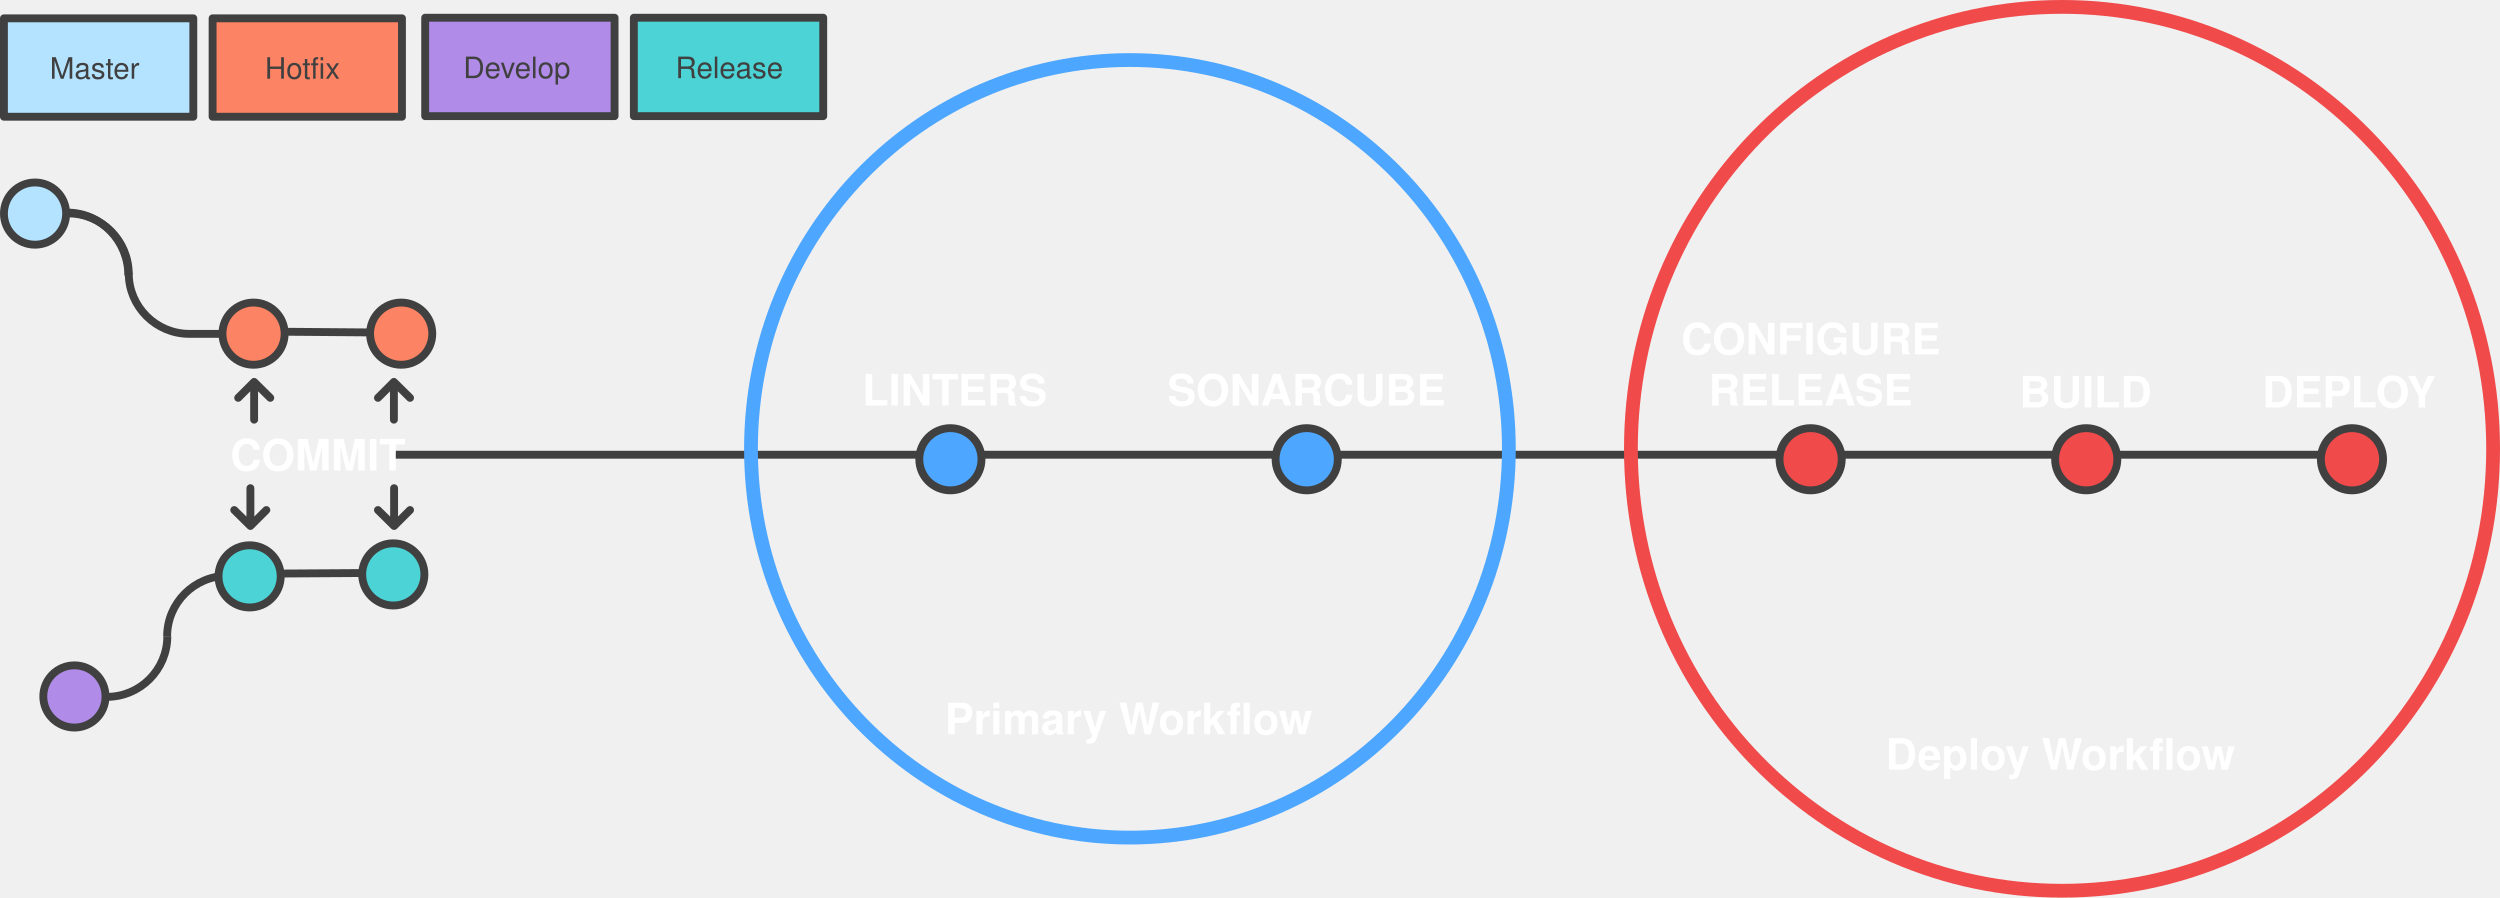
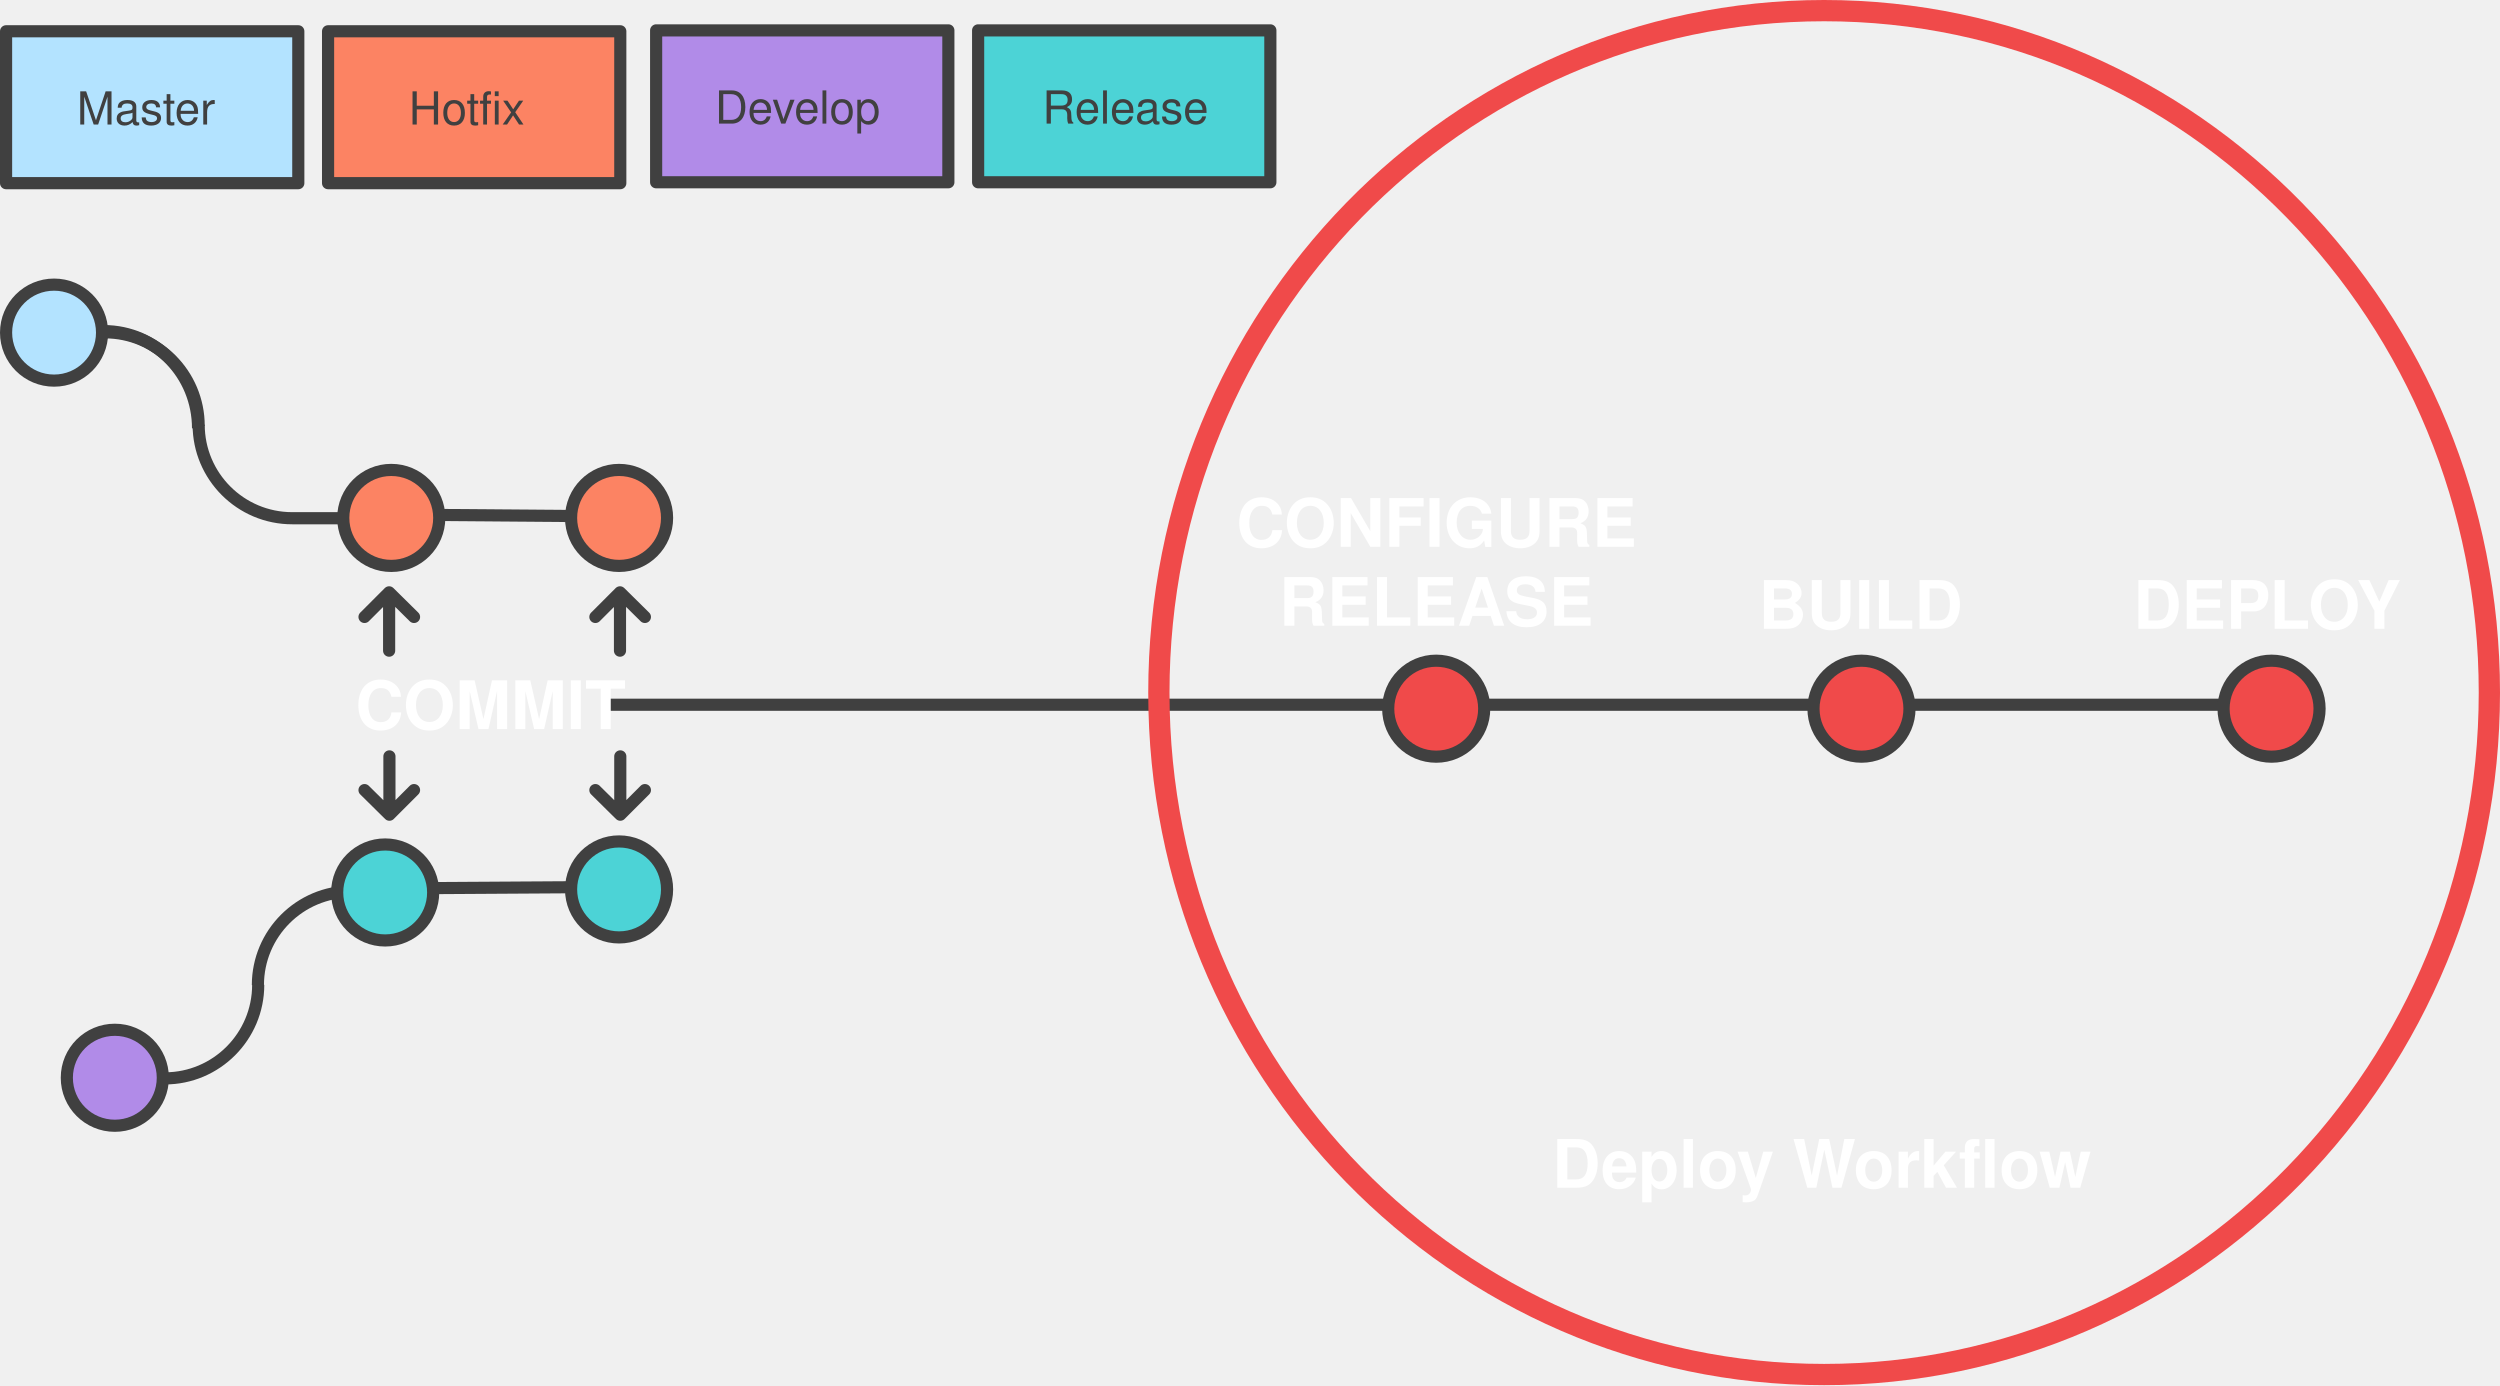
- <svg xmlns="http://www.w3.org/2000/svg" width="1270px" height="456px" viewBox="0 0 1270 456" version="1.1">
+ <svg xmlns="http://www.w3.org/2000/svg" width="823px" height="456px" viewBox="0 0 823 456" version="1.1">
  <g id="Page-1" stroke="none" stroke-width="1" fill="none" fill-rule="evenodd">
-     <g id="Group-7" transform="translate(2, 0)">
-       <line x1="118" y1="291.5" x2="198" y2="291" id="Path" stroke="#404040" stroke-width="4" />
-       <line x1="139" y1="168.5" x2="202" y2="169" id="Path" stroke="#404040" stroke-width="4" />
-       <line x1="1197" y1="231" x2="198" y2="231" id="Path" stroke="#404040" stroke-width="4" />
-       <g id="Group" transform="translate(115, 218)" fill="#FFFFFF" font-family="Helvetica-Bold, Helvetica" font-size="22" font-weight="bold">
-         <text id="COMMIT">
-           <tspan x="0" y="21">COMMIT</tspan>
-         </text>
-       </g>
-       <g id="Group-6" transform="translate(823, 0)">
-         <g id="Group-2">
-           <ellipse id="Oval" stroke="#F04A4A" stroke-width="7" fill-opacity="0" fill="#D8D8D8" cx="222.5" cy="228" rx="219" ry="224.5" />
-           <text id="Deploy-Workflow" font-family="Helvetica-Bold, Helvetica" font-size="22" font-weight="bold" fill="#FFFFFF">
-             <tspan x="132.969" y="391">Deploy Workflow</tspan>
-           </text>
-         </g>
-         <g id="Group" transform="translate(29, 159)">
-           <g id="Oval" transform="translate(50, 58.5)" fill="#F04A4A" fill-rule="nonzero" stroke="#404040" stroke-width="4">
-             <circle cx="15.8" cy="15.8" r="15.8" />
-           </g>
-           <text id="CONFIGURE-RELEASE" font-family="Helvetica-Bold, Helvetica" font-size="22" font-weight="bold" fill="#FFFFFF">
-             <tspan x="0" y="21">CONFIGURE</tspan>
-             <tspan x="14.045" y="47">RELEASE</tspan>
-           </text>
-         </g>
-         <g id="Group" transform="translate(168, 186)">
-           <g id="Oval" transform="translate(51, 31.5)" fill="#F04A4A" fill-rule="nonzero" stroke="#404040" stroke-width="4">
-             <circle cx="15.8" cy="15.8" r="15.8" />
-           </g>
-           <text id="UNIT-TEST" font-family="Helvetica-Bold, Helvetica" font-size="22" font-weight="bold" fill="#FFFFFF">
-             <tspan x="32.893" y="21">BUILD</tspan>
-           </text>
-         </g>
-         <g id="Group" transform="translate(303, 186)">
-           <g id="Oval" transform="translate(51, 31.5)" fill="#F04A4A" fill-rule="nonzero" stroke="#404040" stroke-width="4">
-             <circle cx="15.8" cy="15.8" r="15.8" />
-           </g>
-           <text id="UNIT-TEST" font-family="Helvetica-Bold, Helvetica" font-size="22" font-weight="bold" fill="#FFFFFF">
-             <tspan x="21.27" y="21">DEPLOY</tspan>
+     <g id="deploy" transform="translate(2, 3.5)">
+       <line x1="118" y1="289" x2="198" y2="288.5" id="Path" stroke="#404040" stroke-width="4" />
+       <line x1="139" y1="166" x2="202" y2="166.5" id="Path" stroke="#404040" stroke-width="4" />
+       <line x1="748" y1="228.5" x2="198" y2="228.5" id="Path" stroke="#404040" stroke-width="4" />
+       <g id="Group" transform="translate(115, 215.5)" fill="#FFFFFF" fill-rule="nonzero" font-family="Helvetica-Bold, Helvetica" font-size="22" font-weight="bold">
+         <g id="COMMIT">
+           <text>
+             <tspan x="0" y="21">COMMIT</tspan>
          </text>
        </g>
      </g>
-       <g id="Group-5" transform="translate(376, 27)">
+       <g id="Group-6" transform="translate(379.5, 0)" fill-rule="nonzero">
        <g id="Group-2">
-           <ellipse id="Oval" stroke="#4DA6FF" stroke-width="7" fill-opacity="0" fill="#D8D8D8" cx="196" cy="201" rx="192.5" ry="197.5" />
-           <text id="Primary-Workflow" font-family="Helvetica-Bold, Helvetica" font-size="22" font-weight="bold" fill="#FFFFFF">
-             <tspan x="102" y="346">Primary Workflow</tspan>
+           <ellipse id="Oval" stroke="#F04A4A" stroke-width="7" fill-opacity="0" fill="#D8D8D8" cx="219" cy="224.5" rx="219" ry="224.5" />
+           <text id="Deploy-Workflow" fill="#FFFFFF" font-family="Helvetica-Bold, Helvetica" font-size="22" font-weight="bold">
+             <tspan x="129.469" y="387.5">Deploy Workflow</tspan>
          </text>
        </g>
-         <g id="Group" transform="translate(60, 158)">
-           <g id="Oval" transform="translate(29, 32.5)" fill="#4DA6FF" fill-rule="nonzero" stroke="#404040" stroke-width="4">
+         <g id="Group" transform="translate(25.5, 155.5)">
+           <g id="Oval" transform="translate(50, 58.5)" fill="#F04A4A" stroke="#404040" stroke-width="4">
            <circle cx="15.8" cy="15.8" r="15.8" />
          </g>
-           <text id="LINTERS" font-family="Helvetica-Bold, Helvetica" font-size="22" font-weight="bold" fill="#FFFFFF">
-             <tspan x="0" y="21">LINTERS</tspan>
-           </text>
+           <g id="CONFIGURE-RELEASE" fill="#FFFFFF" font-family="Helvetica-Bold, Helvetica" font-size="22" font-weight="bold">
+             <text id="CONFIGURE">
+               <tspan x="0" y="21">CONFIGURE</tspan>
+             </text>
+             <text id="RELEASE">
+               <tspan x="14.045" y="47">RELEASE</tspan>
+             </text>
+           </g>
        </g>
-         <g id="Group" transform="translate(215, 158)">
-           <g id="Oval" transform="translate(55, 32.5)" fill="#4DA6FF" fill-rule="nonzero" stroke="#404040" stroke-width="4">
+         <g id="Group" transform="translate(197.3931, 182.5)">
+           <g id="Oval" transform="translate(18.10693, 31.5)" fill="#F04A4A" stroke="#404040" stroke-width="4">
            <circle cx="15.8" cy="15.8" r="15.8" />
          </g>
-           <text id="SONARCUBE" font-family="Helvetica-Bold, Helvetica" font-size="22" font-weight="bold" fill="#FFFFFF">
-             <tspan x="0" y="21">SONARCUBE</tspan>
-           </text>
+           <g id="UNIT-TEST" fill="#FFFFFF" font-family="Helvetica-Bold, Helvetica" font-size="22" font-weight="bold">
+             <text id="BUILD">
+               <tspan x="-7.10542736e-15" y="21">BUILD</tspan>
+             </text>
+           </g>
+         </g>
+         <g id="Group" transform="translate(320.77, 182.5)">
+           <g id="Oval" transform="translate(29.72998, 31.5)" fill="#F04A4A" stroke="#404040" stroke-width="4">
+             <circle cx="15.8" cy="15.8" r="15.8" />
+           </g>
+           <g id="UNIT-TEST" fill="#FFFFFF" font-family="Helvetica-Bold, Helvetica" font-size="22" font-weight="bold">
+             <text id="DEPLOY">
+               <tspan x="-3.55271368e-15" y="21">DEPLOY</tspan>
+             </text>
+           </g>
        </g>
      </g>
-       <g id="Group-4" transform="translate(0, 92.7)" stroke="#404040" stroke-width="4">
+       <g id="Group-4" transform="translate(0, 90.2)" stroke="#404040" stroke-width="4">
        <g id="Group-3">
          <path d="M63.2,47.3 C63.2,29.638 49.31,15.3 32.2,15.3" id="Path" />
          <g id="Group" fill="#B3E3FF" fill-rule="nonzero">
            <g id="Oval">
              <circle cx="15.8" cy="15.8" r="15.8" />
            </g>
          </g>
          <path d="M63.4,46.1 C63.4,63.1 77.2,76.9 94.2,76.9 L111.5,76.9" id="Path" />
          <path d="M63.4,46.5 C63.4,29.5 49.6,15.7 32.6,15.7" id="Path" />
          <g id="Group" transform="translate(111, 61)" fill="#FC8363" fill-rule="nonzero">
            <g id="Oval">
              <circle cx="15.8" cy="15.8" r="15.8" />
            </g>
          </g>
          <g id="Group" transform="translate(186, 61)" fill="#FC8363" fill-rule="nonzero">
            <g id="Oval">
              <circle cx="15.8" cy="15.8" r="15.8" />
            </g>
          </g>
        </g>
      </g>
-       <path d="M83,323.2 C83,340.2 69.2,354 52.3,354" id="Path" stroke="#404040" stroke-width="4" />
-       <path d="M114.6,292.5 L113.7,292.5 C96.7,292.5 82.9,306.3 82.9,323.3" id="Path" stroke="#404040" stroke-width="4" />
-       <circle id="Oval" stroke="#404040" stroke-width="4" fill="#B18BE8" fill-rule="nonzero" cx="35.8" cy="353.8" r="15.8" />
-       <g id="Group" transform="translate(109, 277)" fill="#4CD3D6" fill-rule="nonzero" stroke="#404040" stroke-width="4">
-         <g id="Oval" transform="translate(0, 0)">
+       <path d="M83,320.7 C83,337.7 69.2,351.5 52.3,351.5" id="Path" stroke="#404040" stroke-width="4" />
+       <path d="M114.6,290 L113.7,290 C96.7,290 82.9,303.8 82.9,320.8" id="Path" stroke="#404040" stroke-width="4" />
+       <circle id="Oval" stroke="#404040" stroke-width="4" fill="#B18BE8" fill-rule="nonzero" cx="35.8" cy="351.3" r="15.8" />
+       <g id="Group" transform="translate(109, 274.5)" fill="#4CD3D6" fill-rule="nonzero" stroke="#404040" stroke-width="4">
+         <g id="Oval">
          <circle cx="15.8" cy="15.8" r="15.8" />
        </g>
      </g>
-       <g id="Group" transform="translate(182, 276)" fill="#4CD3D6" fill-rule="nonzero" stroke="#404040" stroke-width="4">
-         <g id="Oval" transform="translate(0, 0)">
+       <g id="Group" transform="translate(186, 273.5)" fill="#4CD3D6" fill-rule="nonzero" stroke="#404040" stroke-width="4">
+         <g id="Oval">
          <circle cx="15.8" cy="15.8" r="15.8" />
        </g>
      </g>
-       <g id="Branch" transform="translate(214, 9)" fill-rule="nonzero">
+       <g id="Branch" transform="translate(214, 6.5)" fill-rule="nonzero">
        <polygon id="Path" stroke="#404040" stroke-width="4" fill="#B18BE8" stroke-linejoin="round" points="0 0 96.2 0 96.2 50 0 50" />
        <g id="Master" transform="translate(19.3675, 15.7)" fill="#404040" font-family="Helvetica" font-size="15" font-weight="normal">
-           <text id="Develop">
-             <tspan x="-3.55271368e-15" y="15">Develop</tspan>
-           </text>
+           <g id="Develop">
+             <text>
+               <tspan x="-1.19949929e-24" y="15">Develop</tspan>
+             </text>
+           </g>
        </g>
      </g>
-       <g id="Branch" transform="translate(106, 9.3)" fill-rule="nonzero">
+       <g id="Branch" transform="translate(106, 6.8)" fill-rule="nonzero">
        <polygon id="Path" stroke="#404040" stroke-width="4" fill="#FC8363" stroke-linejoin="round" points="0 0 96.2 0 96.2 50 0 50" />
        <g id="Master" transform="translate(26.5575, 15.7)" fill="#404040" font-family="Helvetica" font-size="15" font-weight="normal">
-           <text id="Hotfix">
-             <tspan x="0" y="15">Hotfix</tspan>
-           </text>
+           <g id="Hotfix">
+             <text>
+               <tspan x="0" y="15">Hotfix</tspan>
+             </text>
+           </g>
        </g>
      </g>
-       <g id="Group" transform="translate(0, 9.3)" fill-rule="nonzero">
+       <g id="Group" transform="translate(0, 6.8)" fill-rule="nonzero">
        <polygon id="Path" stroke="#404040" stroke-width="4" fill="#B3E3FF" stroke-linejoin="round" points="0 0 96.2 0 96.2 50 0 50" />
        <g id="Master" transform="translate(23.2925, 15.7)" fill="#404040" font-family="Helvetica" font-size="15" font-weight="normal">
-           <text>
-             <tspan x="-3.55271368e-15" y="15">Master</tspan>
-           </text>
+           <g id="Group">
+             <text id="Master">
+               <tspan x="-1.19949929e-24" y="15">Master</tspan>
+             </text>
+           </g>
        </g>
      </g>
-       <g id="Branch" transform="translate(320, 9)" fill-rule="nonzero">
+       <g id="Branch" transform="translate(320, 6.5)" fill-rule="nonzero">
        <polygon id="Path" stroke="#404040" stroke-width="4" fill="#4CD3D6" stroke-linejoin="round" points="0 0 96.2 0 96.2 50 0 50" />
        <g id="Master" transform="translate(21.1525, 15.7)" fill="#404040" font-family="Helvetica" font-size="15" font-weight="normal">
-           <text id="Release">
-             <tspan x="-3.55271368e-15" y="15">Release</tspan>
-           </text>
+           <g id="Release">
+             <text>
+               <tspan x="-1.19949929e-24" y="15">Release</tspan>
+             </text>
+           </g>
        </g>
      </g>
-       <path d="M125.2,265.6 L125.2,248 M133.3,259.1 L125.2,267.2 L117,259.1" id="Shape" stroke="#404040" stroke-width="4" stroke-linecap="round" stroke-linejoin="round" />
-       <path d="M198.2,265.6 L198.2,248 M206.3,259.1 L198.2,267.2 L190,259.1" id="Shape" stroke="#404040" stroke-width="4" stroke-linecap="round" stroke-linejoin="round" />
-       <path d="M198.2,211.6 L198.2,194 M206.3,205.1 L198.2,213.2 L190,205.1" id="Shape" stroke="#404040" stroke-width="4" stroke-linecap="round" stroke-linejoin="round" transform="translate(198.15, 203.6) rotate(180) translate(-198.15, -203.6) " />
-       <path d="M127.2,211.6 L127.2,194 M135.3,205.1 L127.2,213.2 L119,205.1" id="Shape" stroke="#404040" stroke-width="4" stroke-linecap="round" stroke-linejoin="round" transform="translate(127.15, 203.6) rotate(180) translate(-127.15, -203.6) " />
+       <path d="M126.2,263.1 L126.2,245.5 M134.3,256.6 L126.2,264.7 L118,256.6" id="Shape" stroke="#404040" stroke-width="4" stroke-linecap="round" stroke-linejoin="round" />
+       <path d="M202.2,263.1 L202.2,245.5 M210.3,256.6 L202.2,264.7 L194,256.6" id="Shape" stroke="#404040" stroke-width="4" stroke-linecap="round" stroke-linejoin="round" />
+       <path d="M202.2,209.1 L202.2,191.5 M210.3,202.6 L202.2,210.7 L194,202.6" id="Shape" stroke="#404040" stroke-width="4" stroke-linecap="round" stroke-linejoin="round" transform="translate(202.15, 201.1) rotate(180) translate(-202.15, -201.1) " />
+       <path d="M126.2,209.1 L126.2,191.5 M134.3,202.6 L126.2,210.7 L118,202.6" id="Shape" stroke="#404040" stroke-width="4" stroke-linecap="round" stroke-linejoin="round" transform="translate(126.15, 201.1) rotate(180) translate(-126.15, -201.1) " />
    </g>
  </g>
</svg>
